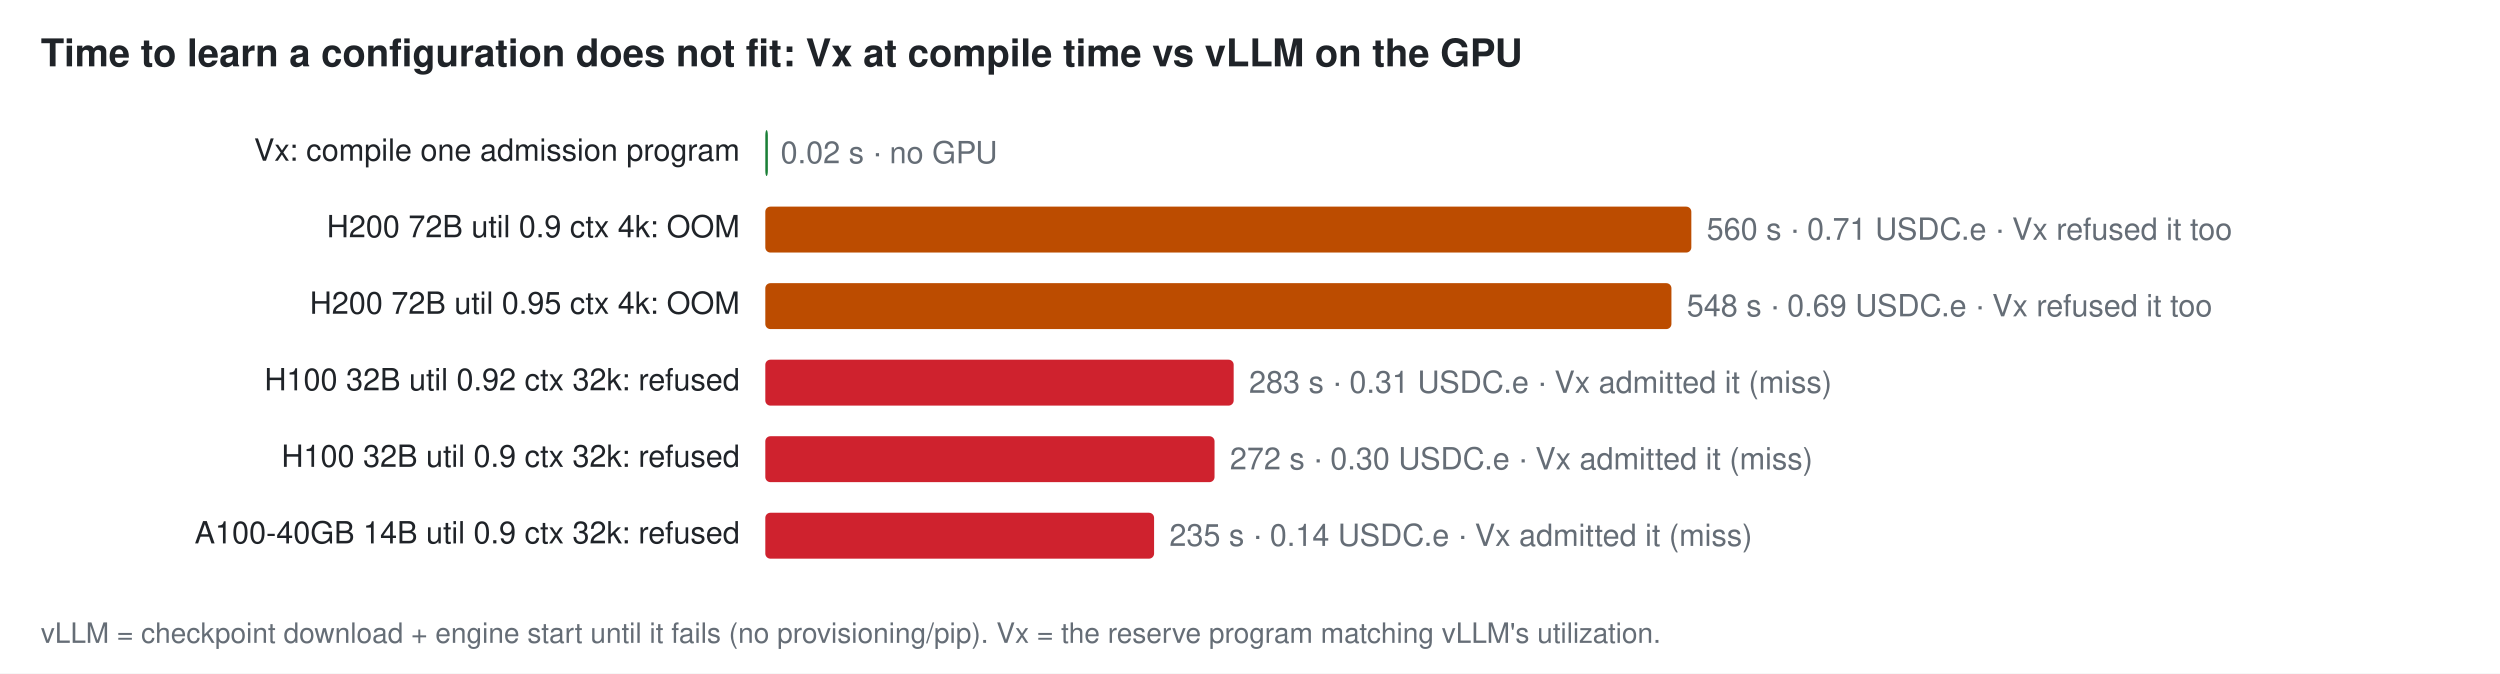
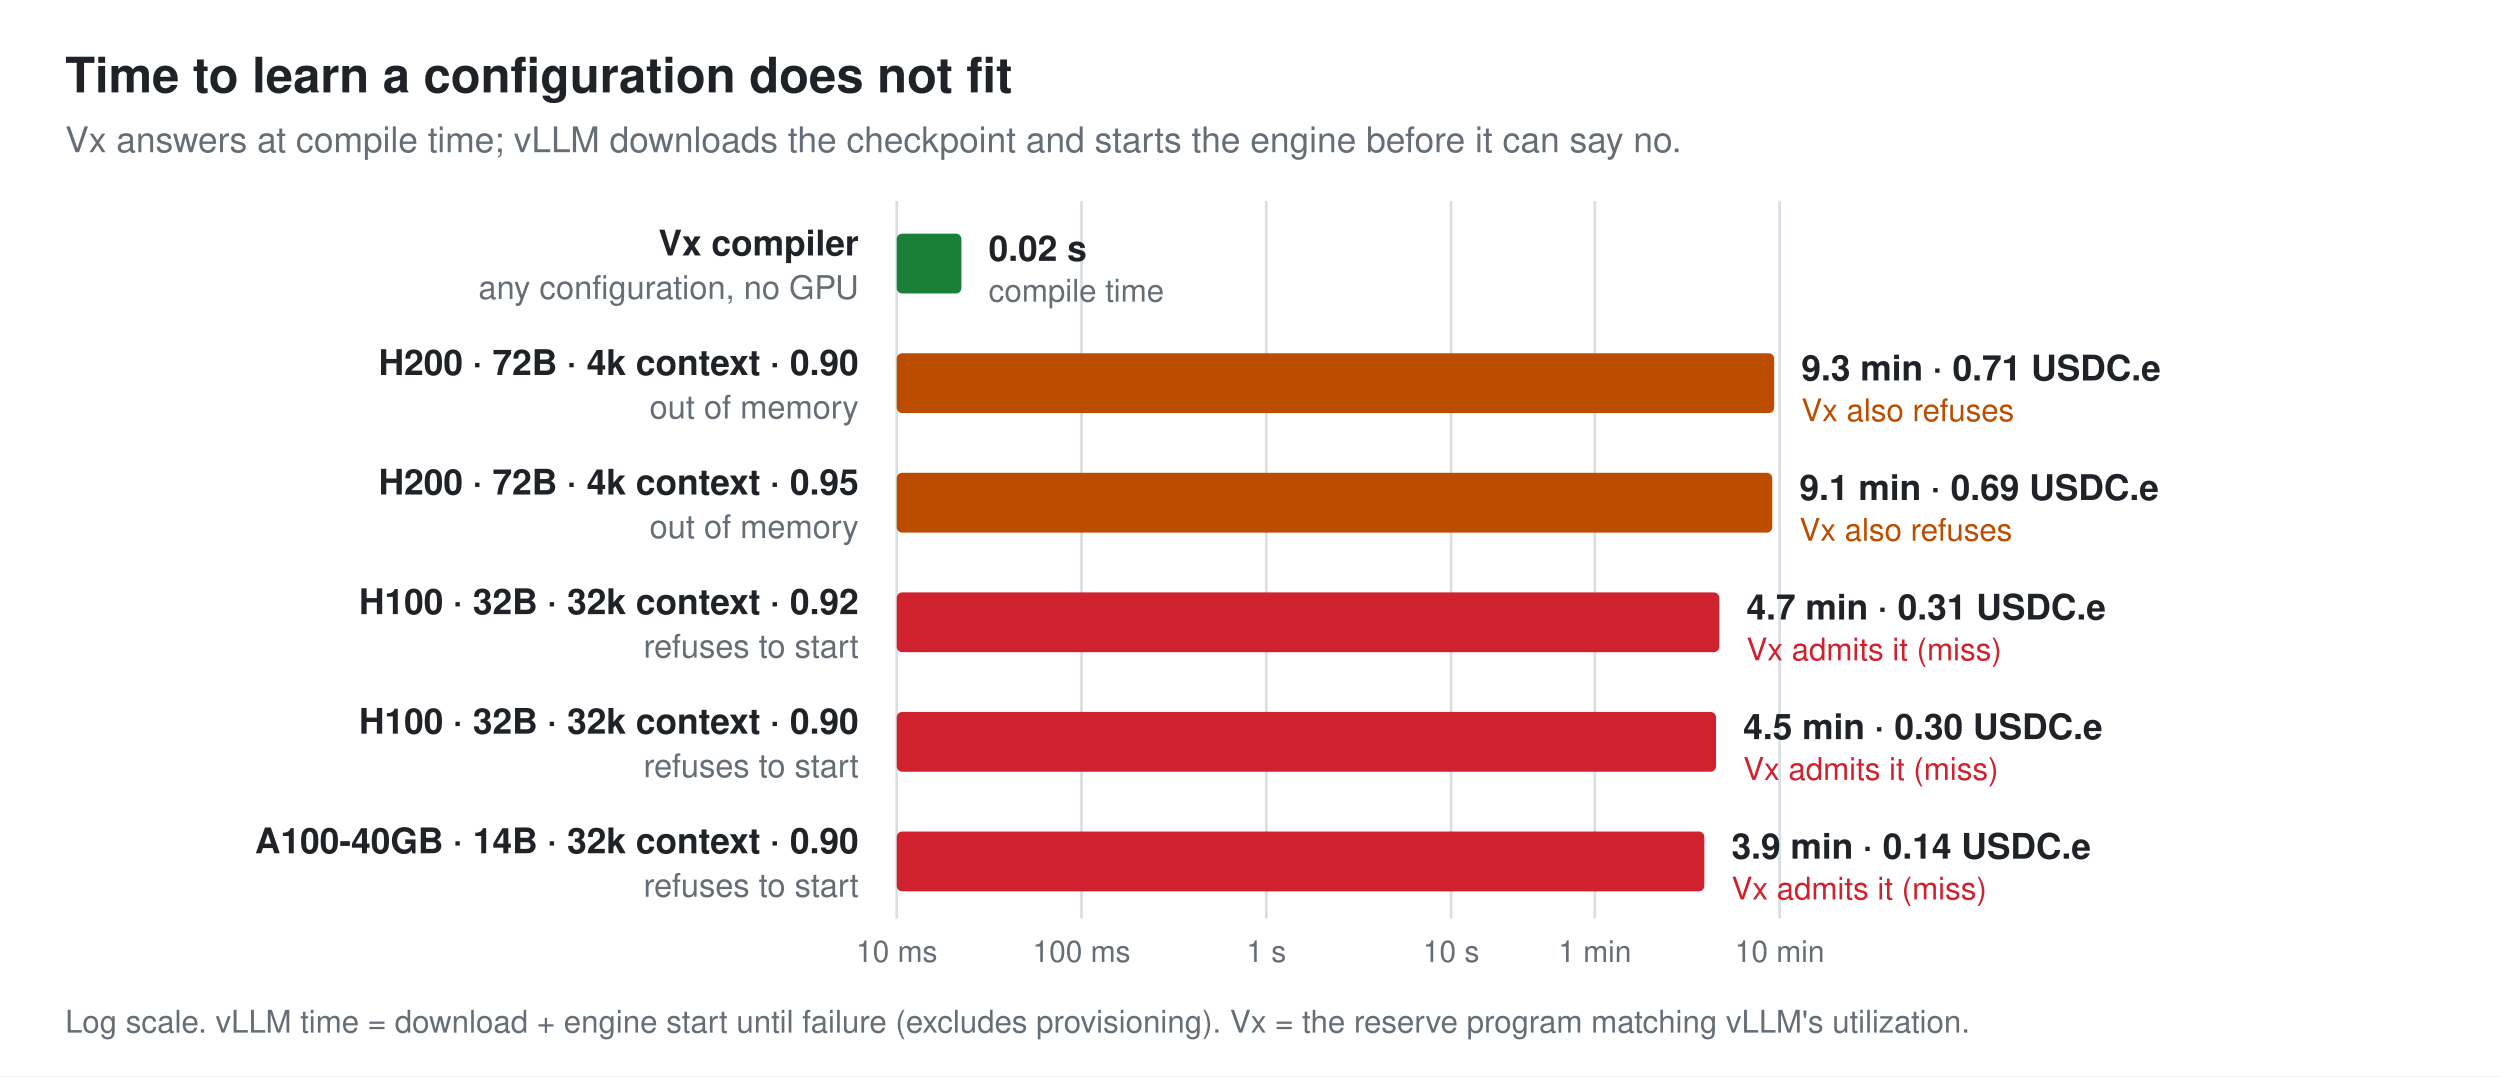
- <svg xmlns="http://www.w3.org/2000/svg" width="980" height="264" viewBox="0 0 980 264" font-family="-apple-system, Segoe UI, Helvetica, Arial, sans-serif">
+ <svg xmlns="http://www.w3.org/2000/svg" width="920" height="396" viewBox="0 0 920 396" font-family="-apple-system, BlinkMacSystemFont, Segoe UI, Helvetica, Arial, sans-serif">
  <rect width="100%" height="100%" fill="white" />
-   <text x="16.0" y="26.0" font-size="15" text-anchor="start" fill="#1f2328" font-weight="600">Time to learn a configuration does not fit: Vx at compile time vs vLLM on the GPU</text>
-   <text x="290.0" y="63.0" font-size="12" text-anchor="end" fill="#1f2328" font-weight="normal">Vx: compile one admission program</text>
-   <rect x="300" y="51" width="1.0" height="18" fill="#1a7f37" rx="2" />
-   <text x="306.0" y="64.0" font-size="12" text-anchor="start" fill="#656d76" font-weight="normal">0.02 s · no GPU</text>
-   <text x="290.0" y="93.0" font-size="12" text-anchor="end" fill="#1f2328" font-weight="normal">H200 72B util 0.9 ctx 4k: OOM</text>
-   <rect x="300" y="81" width="363.0" height="18" fill="#bc4c00" rx="2" />
-   <text x="669.0" y="94.0" font-size="12" text-anchor="start" fill="#656d76" font-weight="normal">560 s · 0.71 USDC.e · Vx refused it too</text>
-   <text x="290.0" y="123.0" font-size="12" text-anchor="end" fill="#1f2328" font-weight="normal">H200 72B util 0.95 ctx 4k: OOM</text>
-   <rect x="300" y="111" width="355.2" height="18" fill="#bc4c00" rx="2" />
-   <text x="661.2" y="124.0" font-size="12" text-anchor="start" fill="#656d76" font-weight="normal">548 s · 0.69 USDC.e · Vx refused it too</text>
-   <text x="290.0" y="153.0" font-size="12" text-anchor="end" fill="#1f2328" font-weight="normal">H100 32B util 0.92 ctx 32k: refused</text>
-   <rect x="300" y="141" width="183.6" height="18" fill="#cf222e" rx="2" />
-   <text x="489.6" y="154.0" font-size="12" text-anchor="start" fill="#656d76" font-weight="normal">283 s · 0.31 USDC.e · Vx admitted it (miss)</text>
-   <text x="290.0" y="183.0" font-size="12" text-anchor="end" fill="#1f2328" font-weight="normal">H100 32B util 0.9 ctx 32k: refused</text>
-   <rect x="300" y="171" width="176.1" height="18" fill="#cf222e" rx="2" />
-   <text x="482.1" y="184.0" font-size="12" text-anchor="start" fill="#656d76" font-weight="normal">272 s · 0.30 USDC.e · Vx admitted it (miss)</text>
-   <text x="290.0" y="213.0" font-size="12" text-anchor="end" fill="#1f2328" font-weight="normal">A100-40GB 14B util 0.9 ctx 32k: refused</text>
-   <rect x="300" y="201" width="152.4" height="18" fill="#cf222e" rx="2" />
-   <text x="458.4" y="214.0" font-size="12" text-anchor="start" fill="#656d76" font-weight="normal">235 s · 0.14 USDC.e · Vx admitted it (miss)</text>
-   <text x="16.0" y="252.0" font-size="11" text-anchor="start" fill="#656d76" font-weight="normal">vLLM = checkpoint download + engine start until it fails (no provisioning/pip). Vx = the reserve program matching vLLM's utilization.</text>
+   <text x="24.0" y="34.0" font-size="18" text-anchor="start" fill="#1f2328" font-weight="600">Time to learn a configuration does not fit</text>
+   <text x="24.0" y="56.0" font-size="13" text-anchor="start" fill="#656d76" font-weight="normal">Vx answers at compile time; vLLM downloads the checkpoint and starts the engine before it can say no.</text>
+   <line x1="330.0" y1="74.0" x2="330.0" y2="338.0" stroke="#d8dee4" stroke-width="1" />
+   <text x="330.0" y="354.0" font-size="11" text-anchor="middle" fill="#656d76" font-weight="normal">10 ms</text>
+   <line x1="398.0" y1="74.0" x2="398.0" y2="338.0" stroke="#d8dee4" stroke-width="1" />
+   <text x="398.0" y="354.0" font-size="11" text-anchor="middle" fill="#656d76" font-weight="normal">100 ms</text>
+   <line x1="466.0" y1="74.0" x2="466.0" y2="338.0" stroke="#d8dee4" stroke-width="1" />
+   <text x="466.0" y="354.0" font-size="11" text-anchor="middle" fill="#656d76" font-weight="normal">1 s</text>
+   <line x1="534.0" y1="74.0" x2="534.0" y2="338.0" stroke="#d8dee4" stroke-width="1" />
+   <text x="534.0" y="354.0" font-size="11" text-anchor="middle" fill="#656d76" font-weight="normal">10 s</text>
+   <line x1="586.9" y1="74.0" x2="586.9" y2="338.0" stroke="#d8dee4" stroke-width="1" />
+   <text x="586.9" y="354.0" font-size="11" text-anchor="middle" fill="#656d76" font-weight="normal">1 min</text>
+   <line x1="654.9" y1="74.0" x2="654.9" y2="338.0" stroke="#d8dee4" stroke-width="1" />
+   <text x="654.9" y="354.0" font-size="11" text-anchor="middle" fill="#656d76" font-weight="normal">10 min</text>
+   <text x="316.0" y="94.0" font-size="13" text-anchor="end" fill="#1f2328" font-weight="600">Vx compiler</text>
+   <text x="316.0" y="110.0" font-size="12" text-anchor="end" fill="#656d76" font-weight="normal">any configuration, no GPU</text>
+   <rect x="330.0" y="86.0" width="23.8" height="22" fill="#1a7f37" rx="2" />
+   <text x="363.8" y="96.0" font-size="13" text-anchor="start" fill="#1f2328" font-weight="600">0.02 s</text>
+   <text x="363.8" y="111.0" font-size="11.5" text-anchor="start" fill="#656d76" font-weight="normal">compile time</text>
+   <text x="316.0" y="138.0" font-size="13" text-anchor="end" fill="#1f2328" font-weight="600">H200 · 72B · 4k context · 0.90</text>
+   <text x="316.0" y="154.0" font-size="12" text-anchor="end" fill="#656d76" font-weight="normal">out of memory</text>
+   <rect x="330.0" y="130.0" width="322.9" height="22" fill="#bc4c00" rx="2" />
+   <text x="662.9" y="140.0" font-size="13" text-anchor="start" fill="#1f2328" font-weight="600">9.3 min · 0.71 USDC.e</text>
+   <text x="662.9" y="155.0" font-size="11.5" text-anchor="start" fill="#bc4c00" font-weight="normal">Vx also refuses</text>
+   <text x="316.0" y="182.0" font-size="13" text-anchor="end" fill="#1f2328" font-weight="600">H200 · 72B · 4k context · 0.95</text>
+   <text x="316.0" y="198.0" font-size="12" text-anchor="end" fill="#656d76" font-weight="normal">out of memory</text>
+   <rect x="330.0" y="174.0" width="322.2" height="22" fill="#bc4c00" rx="2" />
+   <text x="662.2" y="184.0" font-size="13" text-anchor="start" fill="#1f2328" font-weight="600">9.1 min · 0.69 USDC.e</text>
+   <text x="662.2" y="199.0" font-size="11.5" text-anchor="start" fill="#bc4c00" font-weight="normal">Vx also refuses</text>
+   <text x="316.0" y="226.0" font-size="13" text-anchor="end" fill="#1f2328" font-weight="600">H100 · 32B · 32k context · 0.92</text>
+   <text x="316.0" y="242.0" font-size="12" text-anchor="end" fill="#656d76" font-weight="normal">refuses to start</text>
+   <rect x="330.0" y="218.0" width="302.7" height="22" fill="#cf222e" rx="2" />
+   <text x="642.7" y="228.0" font-size="13" text-anchor="start" fill="#1f2328" font-weight="600">4.7 min · 0.31 USDC.e</text>
+   <text x="642.7" y="243.0" font-size="11.5" text-anchor="start" fill="#cf222e" font-weight="normal">Vx admits it (miss)</text>
+   <text x="316.0" y="270.0" font-size="13" text-anchor="end" fill="#1f2328" font-weight="600">H100 · 32B · 32k context · 0.90</text>
+   <text x="316.0" y="286.0" font-size="12" text-anchor="end" fill="#656d76" font-weight="normal">refuses to start</text>
+   <rect x="330.0" y="262.0" width="301.5" height="22" fill="#cf222e" rx="2" />
+   <text x="641.5" y="272.0" font-size="13" text-anchor="start" fill="#1f2328" font-weight="600">4.5 min · 0.30 USDC.e</text>
+   <text x="641.5" y="287.0" font-size="11.5" text-anchor="start" fill="#cf222e" font-weight="normal">Vx admits it (miss)</text>
+   <text x="316.0" y="314.0" font-size="13" text-anchor="end" fill="#1f2328" font-weight="600">A100-40GB · 14B · 32k context · 0.90</text>
+   <text x="316.0" y="330.0" font-size="12" text-anchor="end" fill="#656d76" font-weight="normal">refuses to start</text>
+   <rect x="330.0" y="306.0" width="297.2" height="22" fill="#cf222e" rx="2" />
+   <text x="637.2" y="316.0" font-size="13" text-anchor="start" fill="#1f2328" font-weight="600">3.9 min · 0.14 USDC.e</text>
+   <text x="637.2" y="331.0" font-size="11.5" text-anchor="start" fill="#cf222e" font-weight="normal">Vx admits it (miss)</text>
+   <text x="24.0" y="380.0" font-size="11.5" text-anchor="start" fill="#656d76" font-weight="normal">Log scale. vLLM time = download + engine start until failure (excludes provisioning). Vx = the reserve program matching vLLM's utilization.</text>
</svg>
